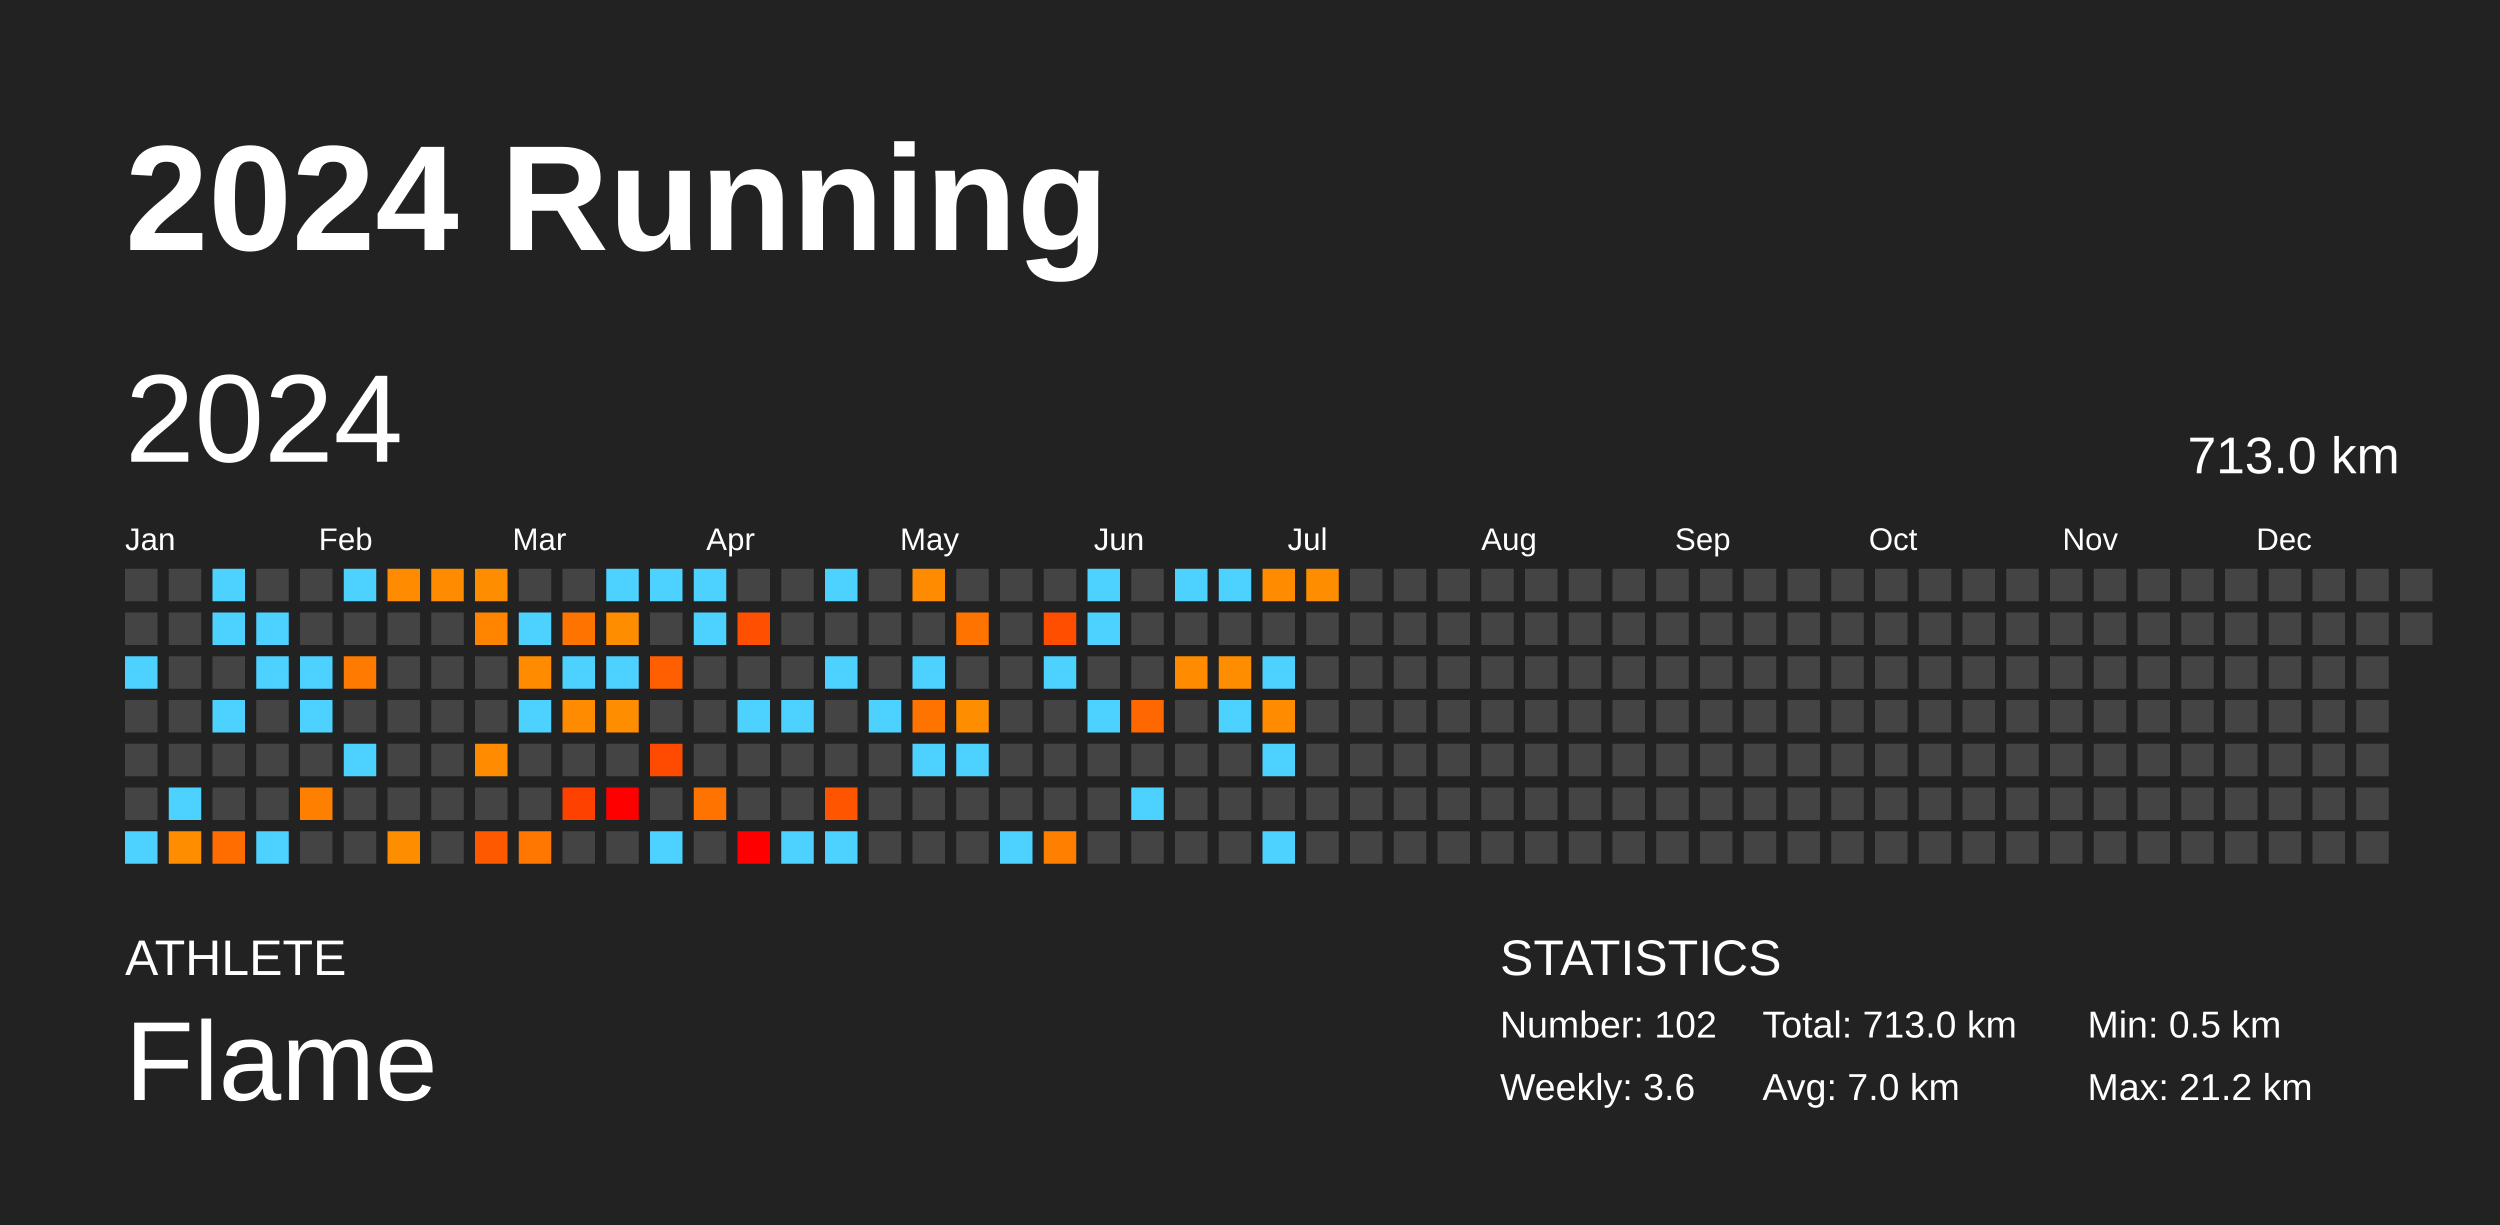
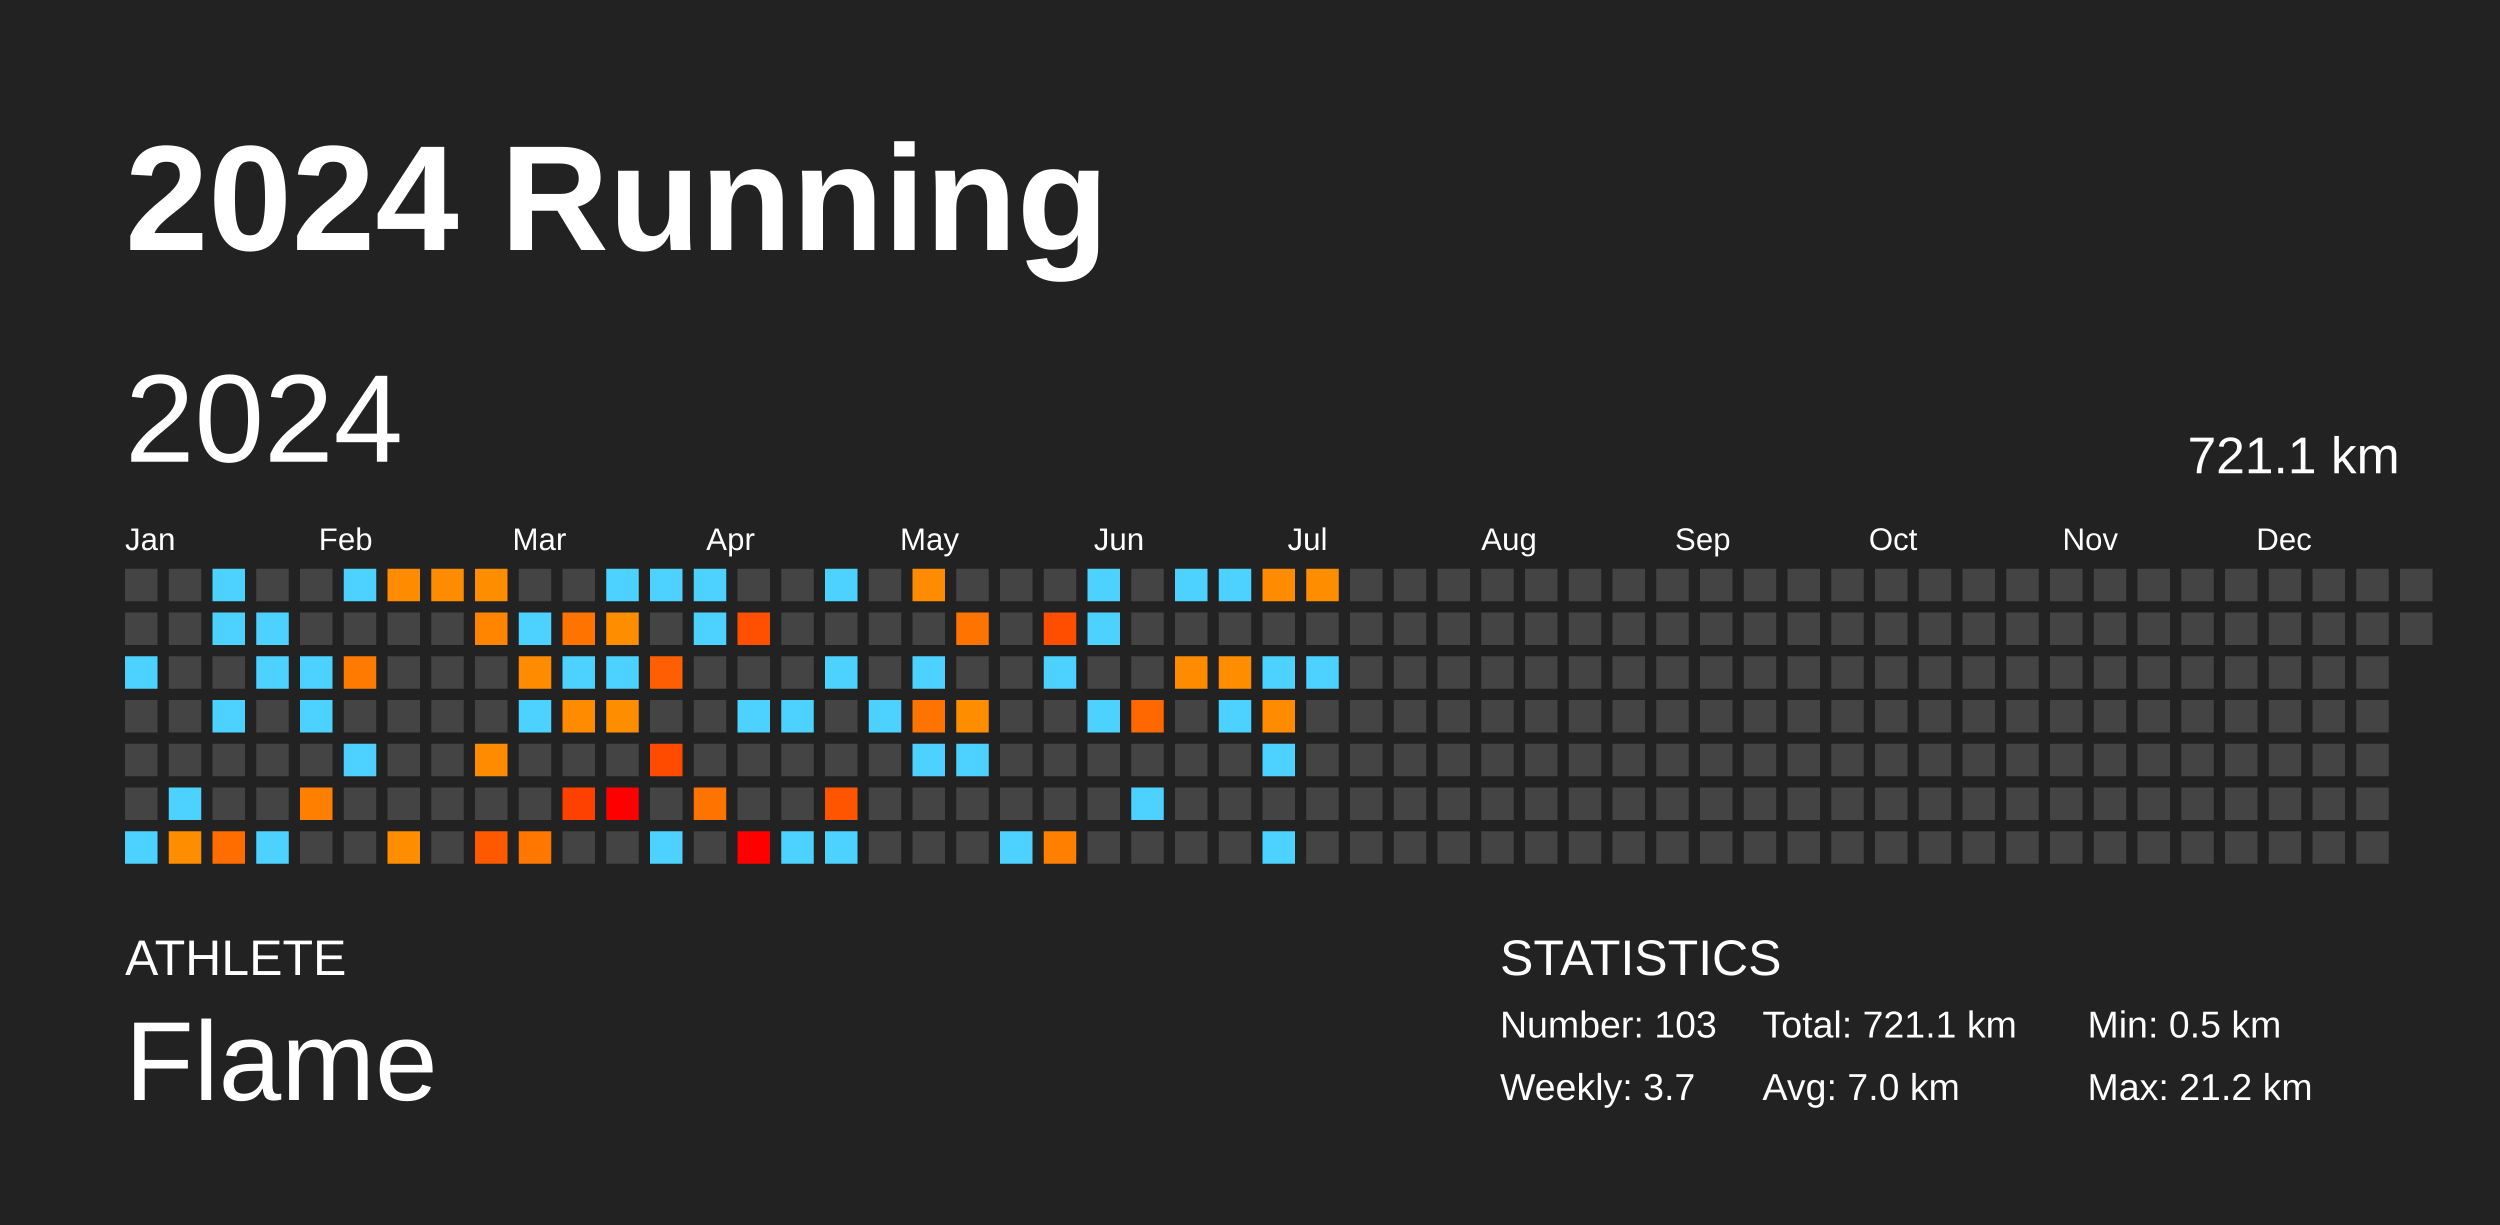
<svg xmlns="http://www.w3.org/2000/svg" baseProfile="full" height="98mm" version="1.1" viewBox="0,0,200,98" width="200mm">
  <defs />
  <rect fill="#222222" height="98" width="200" x="0" y="0" />
  <text fill="#FFFFFF" style="font-size:12px; font-family:Arial; font-weight:bold;" x="10" y="20">2024 Running</text>
  <text fill="#FFFFFF" style="font-size:4px; font-family:Arial" x="10" y="78">ATHLETE</text>
  <text fill="#FFFFFF" style="font-size:9px; font-family:Arial" x="10" y="88">Flame</text>
  <text fill="#FFFFFF" style="font-size:4px; font-family:Arial" x="120" y="78">STATISTICS</text>
-   <text fill="#FFFFFF" style="font-size:3px; font-family:Arial" x="120" y="83">Number: 102</text>
-   <text fill="#FFFFFF" style="font-size:3px; font-family:Arial" x="120" y="88">Weekly: 3.6</text>
-   <text fill="#FFFFFF" style="font-size:3px; font-family:Arial" x="141" y="83">Total: 713.0 km</text>
+   <text fill="#FFFFFF" style="font-size:3px; font-family:Arial" x="120" y="83">Number: 103</text>
+   <text fill="#FFFFFF" style="font-size:3px; font-family:Arial" x="120" y="88">Weekly: 3.7</text>
+   <text fill="#FFFFFF" style="font-size:3px; font-family:Arial" x="141" y="83">Total: 721.1 km</text>
  <text fill="#FFFFFF" style="font-size:3px; font-family:Arial" x="141" y="88">Avg: 7.0 km</text>
  <text fill="#FFFFFF" style="font-size:3px; font-family:Arial" x="167" y="83">Min: 0.5 km</text>
  <text fill="#FFFFFF" style="font-size:3px; font-family:Arial" x="167" y="88">Max: 21.2 km</text>
  <text dominant-baseline="hanging" fill="#FFFFFF" style="font-size:10.0px; font-family:Arial;" x="10" y="30">2024</text>
-   <text dominant-baseline="hanging" fill="#FFFFFF" style="font-size:4.125px; font-family:Arial;" x="175" y="35">713.0 km</text>
+   <text dominant-baseline="hanging" fill="#FFFFFF" style="font-size:4.125px; font-family:Arial;" x="175" y="35">721.1 km</text>
  <text fill="#FFFFFF" style="font-size:2.5px; font-family:Arial" x="10.0" y="44">Jan</text>
  <text fill="#FFFFFF" style="font-size:2.5px; font-family:Arial" x="25.5" y="44">Feb</text>
  <text fill="#FFFFFF" style="font-size:2.5px; font-family:Arial" x="41.0" y="44">Mar</text>
  <text fill="#FFFFFF" style="font-size:2.5px; font-family:Arial" x="56.5" y="44">Apr</text>
  <text fill="#FFFFFF" style="font-size:2.5px; font-family:Arial" x="72.0" y="44">May</text>
  <text fill="#FFFFFF" style="font-size:2.5px; font-family:Arial" x="87.5" y="44">Jun</text>
  <text fill="#FFFFFF" style="font-size:2.5px; font-family:Arial" x="103.0" y="44">Jul</text>
  <text fill="#FFFFFF" style="font-size:2.5px; font-family:Arial" x="118.5" y="44">Aug</text>
  <text fill="#FFFFFF" style="font-size:2.5px; font-family:Arial" x="134.0" y="44">Sep</text>
  <text fill="#FFFFFF" style="font-size:2.5px; font-family:Arial" x="149.5" y="44">Oct</text>
  <text fill="#FFFFFF" style="font-size:2.5px; font-family:Arial" x="165.0" y="44">Nov</text>
  <text fill="#FFFFFF" style="font-size:2.5px; font-family:Arial" x="180.5" y="44">Dec</text>
  <rect fill="#444444" height="2.6" width="2.6" x="10.0" y="45.5" />
  <rect fill="#444444" height="2.6" width="2.6" x="10.0" y="49.0" />
  <rect fill="#4dd2ff" height="2.6" width="2.6" x="10.0" y="52.5" />
  <rect fill="#444444" height="2.6" width="2.6" x="10.0" y="56.0" />
  <rect fill="#444444" height="2.6" width="2.6" x="10.0" y="59.5" />
  <rect fill="#444444" height="2.6" width="2.6" x="10.0" y="63.0" />
  <rect fill="#4dd2ff" height="2.6" width="2.6" x="10.0" y="66.5" />
  <rect fill="#444444" height="2.6" width="2.6" x="13.5" y="45.5" />
  <rect fill="#444444" height="2.6" width="2.6" x="13.5" y="49.0" />
  <rect fill="#444444" height="2.6" width="2.6" x="13.5" y="52.5" />
  <rect fill="#444444" height="2.6" width="2.6" x="13.5" y="56.0" />
  <rect fill="#444444" height="2.6" width="2.6" x="13.5" y="59.5" />
  <rect fill="#4dd2ff" height="2.6" width="2.6" x="13.5" y="63.0" />
  <rect fill="#ff8d00" height="2.6" width="2.6" x="13.5" y="66.5" />
  <rect fill="#4dd2ff" height="2.6" width="2.6" x="17.0" y="45.5" />
  <rect fill="#4dd2ff" height="2.6" width="2.6" x="17.0" y="49.0" />
  <rect fill="#444444" height="2.6" width="2.6" x="17.0" y="52.5" />
  <rect fill="#4dd2ff" height="2.6" width="2.6" x="17.0" y="56.0" />
  <rect fill="#444444" height="2.6" width="2.6" x="17.0" y="59.5" />
  <rect fill="#444444" height="2.6" width="2.6" x="17.0" y="63.0" />
  <rect fill="#ff6c00" height="2.6" width="2.6" x="17.0" y="66.5" />
  <rect fill="#444444" height="2.6" width="2.6" x="20.5" y="45.5" />
  <rect fill="#4dd2ff" height="2.6" width="2.6" x="20.5" y="49.0" />
  <rect fill="#4dd2ff" height="2.6" width="2.6" x="20.5" y="52.5" />
  <rect fill="#444444" height="2.6" width="2.6" x="20.5" y="56.0" />
  <rect fill="#444444" height="2.6" width="2.6" x="20.5" y="59.5" />
  <rect fill="#444444" height="2.6" width="2.6" x="20.5" y="63.0" />
  <rect fill="#4dd2ff" height="2.6" width="2.6" x="20.5" y="66.5" />
  <rect fill="#444444" height="2.6" width="2.6" x="24.0" y="45.5" />
  <rect fill="#444444" height="2.6" width="2.6" x="24.0" y="49.0" />
  <rect fill="#4dd2ff" height="2.6" width="2.6" x="24.0" y="52.5" />
  <rect fill="#4dd2ff" height="2.6" width="2.6" x="24.0" y="56.0" />
  <rect fill="#444444" height="2.6" width="2.6" x="24.0" y="59.5" />
  <rect fill="#ff8000" height="2.6" width="2.6" x="24.0" y="63.0" />
  <rect fill="#444444" height="2.6" width="2.6" x="24.0" y="66.5" />
  <rect fill="#4dd2ff" height="2.6" width="2.6" x="27.5" y="45.5" />
  <rect fill="#444444" height="2.6" width="2.6" x="27.5" y="49.0" />
  <rect fill="#ff7a00" height="2.6" width="2.6" x="27.5" y="52.5" />
  <rect fill="#444444" height="2.6" width="2.6" x="27.5" y="56.0" />
  <rect fill="#4dd2ff" height="2.6" width="2.6" x="27.5" y="59.5" />
  <rect fill="#444444" height="2.6" width="2.6" x="27.5" y="63.0" />
  <rect fill="#444444" height="2.6" width="2.6" x="27.5" y="66.5" />
  <rect fill="#ff8c00" height="2.6" width="2.6" x="31.0" y="45.5" />
  <rect fill="#444444" height="2.6" width="2.6" x="31.0" y="49.0" />
  <rect fill="#444444" height="2.6" width="2.6" x="31.0" y="52.5" />
  <rect fill="#444444" height="2.6" width="2.6" x="31.0" y="56.0" />
  <rect fill="#444444" height="2.6" width="2.6" x="31.0" y="59.5" />
  <rect fill="#444444" height="2.6" width="2.6" x="31.0" y="63.0" />
  <rect fill="#ff8d00" height="2.6" width="2.6" x="31.0" y="66.5" />
  <rect fill="#ff8c00" height="2.6" width="2.6" x="34.5" y="45.5" />
  <rect fill="#444444" height="2.6" width="2.6" x="34.5" y="49.0" />
  <rect fill="#444444" height="2.6" width="2.6" x="34.5" y="52.5" />
  <rect fill="#444444" height="2.6" width="2.6" x="34.5" y="56.0" />
  <rect fill="#444444" height="2.6" width="2.6" x="34.5" y="59.5" />
  <rect fill="#444444" height="2.6" width="2.6" x="34.5" y="63.0" />
  <rect fill="#444444" height="2.6" width="2.6" x="34.5" y="66.5" />
  <rect fill="#ff8d00" height="2.6" width="2.6" x="38.0" y="45.5" />
  <rect fill="#ff8400" height="2.6" width="2.6" x="38.0" y="49.0" />
  <rect fill="#444444" height="2.6" width="2.6" x="38.0" y="52.5" />
  <rect fill="#444444" height="2.6" width="2.6" x="38.0" y="56.0" />
  <rect fill="#ff8b00" height="2.6" width="2.6" x="38.0" y="59.5" />
  <rect fill="#444444" height="2.6" width="2.6" x="38.0" y="63.0" />
  <rect fill="#ff5900" height="2.6" width="2.6" x="38.0" y="66.5" />
  <rect fill="#444444" height="2.6" width="2.6" x="41.5" y="45.5" />
  <rect fill="#4dd2ff" height="2.6" width="2.6" x="41.5" y="49.0" />
  <rect fill="#ff8c00" height="2.6" width="2.6" x="41.5" y="52.5" />
  <rect fill="#4dd2ff" height="2.6" width="2.6" x="41.5" y="56.0" />
  <rect fill="#444444" height="2.6" width="2.6" x="41.5" y="59.5" />
  <rect fill="#444444" height="2.6" width="2.6" x="41.5" y="63.0" />
  <rect fill="#ff7700" height="2.6" width="2.6" x="41.5" y="66.5" />
  <rect fill="#444444" height="2.6" width="2.6" x="45.0" y="45.5" />
  <rect fill="#ff7300" height="2.6" width="2.6" x="45.0" y="49.0" />
  <rect fill="#4dd2ff" height="2.6" width="2.6" x="45.0" y="52.5" />
  <rect fill="#ff8b00" height="2.6" width="2.6" x="45.0" y="56.0" />
  <rect fill="#444444" height="2.6" width="2.6" x="45.0" y="59.5" />
  <rect fill="#ff4100" height="2.6" width="2.6" x="45.0" y="63.0" />
  <rect fill="#444444" height="2.6" width="2.6" x="45.0" y="66.5" />
  <rect fill="#4dd2ff" height="2.6" width="2.6" x="48.5" y="45.5" />
  <rect fill="#ff8d00" height="2.6" width="2.6" x="48.5" y="49.0" />
  <rect fill="#4dd2ff" height="2.6" width="2.6" x="48.5" y="52.5" />
  <rect fill="#ff8d00" height="2.6" width="2.6" x="48.5" y="56.0" />
  <rect fill="#444444" height="2.6" width="2.6" x="48.5" y="59.5" />
  <rect fill="red" height="2.6" width="2.6" x="48.5" y="63.0" />
  <rect fill="#444444" height="2.6" width="2.6" x="48.5" y="66.5" />
  <rect fill="#4dd2ff" height="2.6" width="2.6" x="52.0" y="45.5" />
  <rect fill="#444444" height="2.6" width="2.6" x="52.0" y="49.0" />
  <rect fill="#ff5f00" height="2.6" width="2.6" x="52.0" y="52.5" />
  <rect fill="#444444" height="2.6" width="2.6" x="52.0" y="56.0" />
  <rect fill="#ff4b00" height="2.6" width="2.6" x="52.0" y="59.5" />
  <rect fill="#444444" height="2.6" width="2.6" x="52.0" y="63.0" />
  <rect fill="#4dd2ff" height="2.6" width="2.6" x="52.0" y="66.5" />
  <rect fill="#4dd2ff" height="2.6" width="2.6" x="55.5" y="45.5" />
  <rect fill="#4dd2ff" height="2.6" width="2.6" x="55.5" y="49.0" />
  <rect fill="#444444" height="2.6" width="2.6" x="55.5" y="52.5" />
  <rect fill="#444444" height="2.6" width="2.6" x="55.5" y="56.0" />
  <rect fill="#444444" height="2.6" width="2.6" x="55.5" y="59.5" />
  <rect fill="#ff7400" height="2.6" width="2.6" x="55.5" y="63.0" />
  <rect fill="#444444" height="2.6" width="2.6" x="55.5" y="66.5" />
  <rect fill="#444444" height="2.6" width="2.6" x="59.0" y="45.5" />
  <rect fill="#ff4f00" height="2.6" width="2.6" x="59.0" y="49.0" />
  <rect fill="#444444" height="2.6" width="2.6" x="59.0" y="52.5" />
  <rect fill="#4dd2ff" height="2.6" width="2.6" x="59.0" y="56.0" />
  <rect fill="#444444" height="2.6" width="2.6" x="59.0" y="59.5" />
  <rect fill="#444444" height="2.6" width="2.6" x="59.0" y="63.0" />
  <rect fill="red" height="2.6" width="2.6" x="59.0" y="66.5" />
  <rect fill="#444444" height="2.6" width="2.6" x="62.5" y="45.5" />
  <rect fill="#444444" height="2.6" width="2.6" x="62.5" y="49.0" />
  <rect fill="#444444" height="2.6" width="2.6" x="62.5" y="52.5" />
  <rect fill="#4dd2ff" height="2.6" width="2.6" x="62.5" y="56.0" />
  <rect fill="#444444" height="2.6" width="2.6" x="62.5" y="59.5" />
  <rect fill="#444444" height="2.6" width="2.6" x="62.5" y="63.0" />
  <rect fill="#4dd2ff" height="2.6" width="2.6" x="62.5" y="66.5" />
  <rect fill="#4dd2ff" height="2.6" width="2.6" x="66.0" y="45.5" />
  <rect fill="#444444" height="2.6" width="2.6" x="66.0" y="49.0" />
  <rect fill="#4dd2ff" height="2.6" width="2.6" x="66.0" y="52.5" />
  <rect fill="#444444" height="2.6" width="2.6" x="66.0" y="56.0" />
  <rect fill="#444444" height="2.6" width="2.6" x="66.0" y="59.5" />
  <rect fill="#ff5500" height="2.6" width="2.6" x="66.0" y="63.0" />
  <rect fill="#4dd2ff" height="2.6" width="2.6" x="66.0" y="66.5" />
  <rect fill="#444444" height="2.6" width="2.6" x="69.5" y="45.5" />
  <rect fill="#444444" height="2.6" width="2.6" x="69.5" y="49.0" />
  <rect fill="#444444" height="2.6" width="2.6" x="69.5" y="52.5" />
  <rect fill="#4dd2ff" height="2.6" width="2.6" x="69.5" y="56.0" />
  <rect fill="#444444" height="2.6" width="2.6" x="69.5" y="59.5" />
  <rect fill="#444444" height="2.6" width="2.6" x="69.5" y="63.0" />
  <rect fill="#444444" height="2.6" width="2.6" x="69.5" y="66.5" />
  <rect fill="#ff8c00" height="2.6" width="2.6" x="73.0" y="45.5" />
  <rect fill="#444444" height="2.6" width="2.6" x="73.0" y="49.0" />
  <rect fill="#4dd2ff" height="2.6" width="2.6" x="73.0" y="52.5" />
  <rect fill="#ff7300" height="2.6" width="2.6" x="73.0" y="56.0" />
  <rect fill="#4dd2ff" height="2.6" width="2.6" x="73.0" y="59.5" />
  <rect fill="#444444" height="2.6" width="2.6" x="73.0" y="63.0" />
  <rect fill="#444444" height="2.6" width="2.6" x="73.0" y="66.5" />
  <rect fill="#444444" height="2.6" width="2.6" x="76.5" y="45.5" />
  <rect fill="#ff7400" height="2.6" width="2.6" x="76.5" y="49.0" />
  <rect fill="#444444" height="2.6" width="2.6" x="76.5" y="52.5" />
  <rect fill="#ff8d00" height="2.6" width="2.6" x="76.5" y="56.0" />
  <rect fill="#4dd2ff" height="2.6" width="2.6" x="76.5" y="59.5" />
  <rect fill="#444444" height="2.6" width="2.6" x="76.5" y="63.0" />
  <rect fill="#444444" height="2.6" width="2.6" x="76.5" y="66.5" />
  <rect fill="#444444" height="2.6" width="2.6" x="80.0" y="45.5" />
  <rect fill="#444444" height="2.6" width="2.6" x="80.0" y="49.0" />
  <rect fill="#444444" height="2.6" width="2.6" x="80.0" y="52.5" />
  <rect fill="#444444" height="2.6" width="2.6" x="80.0" y="56.0" />
  <rect fill="#444444" height="2.6" width="2.6" x="80.0" y="59.5" />
  <rect fill="#444444" height="2.6" width="2.6" x="80.0" y="63.0" />
  <rect fill="#4dd2ff" height="2.6" width="2.6" x="80.0" y="66.5" />
  <rect fill="#444444" height="2.6" width="2.6" x="83.5" y="45.5" />
  <rect fill="#ff4e00" height="2.6" width="2.6" x="83.5" y="49.0" />
  <rect fill="#4dd2ff" height="2.6" width="2.6" x="83.5" y="52.5" />
  <rect fill="#444444" height="2.6" width="2.6" x="83.5" y="56.0" />
  <rect fill="#444444" height="2.6" width="2.6" x="83.5" y="59.5" />
  <rect fill="#444444" height="2.6" width="2.6" x="83.5" y="63.0" />
  <rect fill="#ff8000" height="2.6" width="2.6" x="83.5" y="66.5" />
  <rect fill="#4dd2ff" height="2.6" width="2.6" x="87.0" y="45.5" />
  <rect fill="#4dd2ff" height="2.6" width="2.6" x="87.0" y="49.0" />
  <rect fill="#444444" height="2.6" width="2.6" x="87.0" y="52.5" />
  <rect fill="#4dd2ff" height="2.6" width="2.6" x="87.0" y="56.0" />
  <rect fill="#444444" height="2.6" width="2.6" x="87.0" y="59.5" />
  <rect fill="#444444" height="2.6" width="2.6" x="87.0" y="63.0" />
  <rect fill="#444444" height="2.6" width="2.6" x="87.0" y="66.5" />
  <rect fill="#444444" height="2.6" width="2.6" x="90.5" y="45.5" />
  <rect fill="#444444" height="2.6" width="2.6" x="90.5" y="49.0" />
  <rect fill="#444444" height="2.6" width="2.6" x="90.5" y="52.5" />
  <rect fill="#ff6700" height="2.6" width="2.6" x="90.5" y="56.0" />
  <rect fill="#444444" height="2.6" width="2.6" x="90.5" y="59.5" />
  <rect fill="#4dd2ff" height="2.6" width="2.6" x="90.5" y="63.0" />
  <rect fill="#444444" height="2.6" width="2.6" x="90.5" y="66.5" />
  <rect fill="#4dd2ff" height="2.6" width="2.6" x="94.0" y="45.5" />
  <rect fill="#444444" height="2.6" width="2.6" x="94.0" y="49.0" />
  <rect fill="#ff8c00" height="2.6" width="2.6" x="94.0" y="52.5" />
  <rect fill="#444444" height="2.6" width="2.6" x="94.0" y="56.0" />
  <rect fill="#444444" height="2.6" width="2.6" x="94.0" y="59.5" />
  <rect fill="#444444" height="2.6" width="2.6" x="94.0" y="63.0" />
  <rect fill="#444444" height="2.6" width="2.6" x="94.0" y="66.5" />
  <rect fill="#4dd2ff" height="2.6" width="2.6" x="97.5" y="45.5" />
  <rect fill="#444444" height="2.6" width="2.6" x="97.5" y="49.0" />
  <rect fill="#ff8d00" height="2.6" width="2.6" x="97.5" y="52.5" />
  <rect fill="#4dd2ff" height="2.6" width="2.6" x="97.5" y="56.0" />
  <rect fill="#444444" height="2.6" width="2.6" x="97.5" y="59.5" />
  <rect fill="#444444" height="2.6" width="2.6" x="97.5" y="63.0" />
  <rect fill="#444444" height="2.6" width="2.6" x="97.5" y="66.5" />
  <rect fill="#ff8b00" height="2.6" width="2.6" x="101.0" y="45.5" />
  <rect fill="#444444" height="2.6" width="2.6" x="101.0" y="49.0" />
  <rect fill="#4dd2ff" height="2.6" width="2.6" x="101.0" y="52.5" />
  <rect fill="#ff8c00" height="2.6" width="2.6" x="101.0" y="56.0" />
  <rect fill="#4dd2ff" height="2.6" width="2.6" x="101.0" y="59.5" />
  <rect fill="#444444" height="2.6" width="2.6" x="101.0" y="63.0" />
  <rect fill="#4dd2ff" height="2.6" width="2.6" x="101.0" y="66.5" />
  <rect fill="#ff8d00" height="2.6" width="2.6" x="104.5" y="45.5" />
  <rect fill="#444444" height="2.6" width="2.6" x="104.5" y="49.0" />
-   <rect fill="#444444" height="2.6" width="2.6" x="104.5" y="52.5" />
+   <rect fill="#4dd2ff" height="2.6" width="2.6" x="104.5" y="52.5" />
  <rect fill="#444444" height="2.6" width="2.6" x="104.5" y="56.0" />
  <rect fill="#444444" height="2.6" width="2.6" x="104.5" y="59.5" />
  <rect fill="#444444" height="2.6" width="2.6" x="104.5" y="63.0" />
  <rect fill="#444444" height="2.6" width="2.6" x="104.5" y="66.5" />
  <rect fill="#444444" height="2.6" width="2.6" x="108.0" y="45.5" />
  <rect fill="#444444" height="2.6" width="2.6" x="108.0" y="49.0" />
  <rect fill="#444444" height="2.6" width="2.6" x="108.0" y="52.5" />
  <rect fill="#444444" height="2.6" width="2.6" x="108.0" y="56.0" />
  <rect fill="#444444" height="2.6" width="2.6" x="108.0" y="59.5" />
  <rect fill="#444444" height="2.6" width="2.6" x="108.0" y="63.0" />
  <rect fill="#444444" height="2.6" width="2.6" x="108.0" y="66.5" />
  <rect fill="#444444" height="2.6" width="2.6" x="111.5" y="45.5" />
  <rect fill="#444444" height="2.6" width="2.6" x="111.5" y="49.0" />
  <rect fill="#444444" height="2.6" width="2.6" x="111.5" y="52.5" />
  <rect fill="#444444" height="2.6" width="2.6" x="111.5" y="56.0" />
  <rect fill="#444444" height="2.6" width="2.6" x="111.5" y="59.5" />
  <rect fill="#444444" height="2.6" width="2.6" x="111.5" y="63.0" />
  <rect fill="#444444" height="2.6" width="2.6" x="111.5" y="66.5" />
  <rect fill="#444444" height="2.6" width="2.6" x="115.0" y="45.5" />
  <rect fill="#444444" height="2.6" width="2.6" x="115.0" y="49.0" />
  <rect fill="#444444" height="2.6" width="2.6" x="115.0" y="52.5" />
  <rect fill="#444444" height="2.6" width="2.6" x="115.0" y="56.0" />
  <rect fill="#444444" height="2.6" width="2.6" x="115.0" y="59.5" />
  <rect fill="#444444" height="2.6" width="2.6" x="115.0" y="63.0" />
  <rect fill="#444444" height="2.6" width="2.6" x="115.0" y="66.5" />
  <rect fill="#444444" height="2.6" width="2.6" x="118.5" y="45.5" />
  <rect fill="#444444" height="2.6" width="2.6" x="118.5" y="49.0" />
  <rect fill="#444444" height="2.6" width="2.6" x="118.5" y="52.5" />
  <rect fill="#444444" height="2.6" width="2.6" x="118.5" y="56.0" />
  <rect fill="#444444" height="2.6" width="2.6" x="118.5" y="59.5" />
  <rect fill="#444444" height="2.6" width="2.6" x="118.5" y="63.0" />
  <rect fill="#444444" height="2.6" width="2.6" x="118.5" y="66.5" />
  <rect fill="#444444" height="2.6" width="2.6" x="122.0" y="45.5" />
  <rect fill="#444444" height="2.6" width="2.6" x="122.0" y="49.0" />
  <rect fill="#444444" height="2.6" width="2.6" x="122.0" y="52.5" />
  <rect fill="#444444" height="2.6" width="2.6" x="122.0" y="56.0" />
  <rect fill="#444444" height="2.6" width="2.6" x="122.0" y="59.5" />
  <rect fill="#444444" height="2.6" width="2.6" x="122.0" y="63.0" />
  <rect fill="#444444" height="2.6" width="2.6" x="122.0" y="66.5" />
  <rect fill="#444444" height="2.6" width="2.6" x="125.5" y="45.5" />
  <rect fill="#444444" height="2.6" width="2.6" x="125.5" y="49.0" />
  <rect fill="#444444" height="2.6" width="2.6" x="125.5" y="52.5" />
  <rect fill="#444444" height="2.6" width="2.6" x="125.5" y="56.0" />
  <rect fill="#444444" height="2.6" width="2.6" x="125.5" y="59.5" />
  <rect fill="#444444" height="2.6" width="2.6" x="125.5" y="63.0" />
  <rect fill="#444444" height="2.6" width="2.6" x="125.5" y="66.5" />
  <rect fill="#444444" height="2.6" width="2.6" x="129.0" y="45.5" />
  <rect fill="#444444" height="2.6" width="2.6" x="129.0" y="49.0" />
  <rect fill="#444444" height="2.6" width="2.6" x="129.0" y="52.5" />
  <rect fill="#444444" height="2.6" width="2.6" x="129.0" y="56.0" />
  <rect fill="#444444" height="2.6" width="2.6" x="129.0" y="59.5" />
  <rect fill="#444444" height="2.6" width="2.6" x="129.0" y="63.0" />
  <rect fill="#444444" height="2.6" width="2.6" x="129.0" y="66.5" />
  <rect fill="#444444" height="2.6" width="2.6" x="132.5" y="45.5" />
  <rect fill="#444444" height="2.6" width="2.6" x="132.5" y="49.0" />
  <rect fill="#444444" height="2.6" width="2.6" x="132.5" y="52.5" />
  <rect fill="#444444" height="2.6" width="2.6" x="132.5" y="56.0" />
  <rect fill="#444444" height="2.6" width="2.6" x="132.5" y="59.5" />
  <rect fill="#444444" height="2.6" width="2.6" x="132.5" y="63.0" />
  <rect fill="#444444" height="2.6" width="2.6" x="132.5" y="66.5" />
  <rect fill="#444444" height="2.6" width="2.6" x="136.0" y="45.5" />
  <rect fill="#444444" height="2.6" width="2.6" x="136.0" y="49.0" />
  <rect fill="#444444" height="2.6" width="2.6" x="136.0" y="52.5" />
  <rect fill="#444444" height="2.6" width="2.6" x="136.0" y="56.0" />
  <rect fill="#444444" height="2.6" width="2.6" x="136.0" y="59.5" />
  <rect fill="#444444" height="2.6" width="2.6" x="136.0" y="63.0" />
  <rect fill="#444444" height="2.6" width="2.6" x="136.0" y="66.5" />
  <rect fill="#444444" height="2.6" width="2.6" x="139.5" y="45.5" />
  <rect fill="#444444" height="2.6" width="2.6" x="139.5" y="49.0" />
  <rect fill="#444444" height="2.6" width="2.6" x="139.5" y="52.5" />
  <rect fill="#444444" height="2.6" width="2.6" x="139.5" y="56.0" />
  <rect fill="#444444" height="2.6" width="2.6" x="139.5" y="59.5" />
  <rect fill="#444444" height="2.6" width="2.6" x="139.5" y="63.0" />
  <rect fill="#444444" height="2.6" width="2.6" x="139.5" y="66.5" />
  <rect fill="#444444" height="2.6" width="2.6" x="143.0" y="45.5" />
  <rect fill="#444444" height="2.6" width="2.6" x="143.0" y="49.0" />
  <rect fill="#444444" height="2.6" width="2.6" x="143.0" y="52.5" />
  <rect fill="#444444" height="2.6" width="2.6" x="143.0" y="56.0" />
  <rect fill="#444444" height="2.6" width="2.6" x="143.0" y="59.5" />
  <rect fill="#444444" height="2.6" width="2.6" x="143.0" y="63.0" />
  <rect fill="#444444" height="2.6" width="2.6" x="143.0" y="66.5" />
  <rect fill="#444444" height="2.6" width="2.6" x="146.5" y="45.5" />
  <rect fill="#444444" height="2.6" width="2.6" x="146.5" y="49.0" />
  <rect fill="#444444" height="2.6" width="2.6" x="146.5" y="52.5" />
  <rect fill="#444444" height="2.6" width="2.6" x="146.5" y="56.0" />
  <rect fill="#444444" height="2.6" width="2.6" x="146.5" y="59.5" />
  <rect fill="#444444" height="2.6" width="2.6" x="146.5" y="63.0" />
  <rect fill="#444444" height="2.6" width="2.6" x="146.5" y="66.5" />
  <rect fill="#444444" height="2.6" width="2.6" x="150.0" y="45.5" />
  <rect fill="#444444" height="2.6" width="2.6" x="150.0" y="49.0" />
  <rect fill="#444444" height="2.6" width="2.6" x="150.0" y="52.5" />
  <rect fill="#444444" height="2.6" width="2.6" x="150.0" y="56.0" />
  <rect fill="#444444" height="2.6" width="2.6" x="150.0" y="59.5" />
  <rect fill="#444444" height="2.6" width="2.6" x="150.0" y="63.0" />
  <rect fill="#444444" height="2.6" width="2.6" x="150.0" y="66.5" />
  <rect fill="#444444" height="2.6" width="2.6" x="153.5" y="45.5" />
  <rect fill="#444444" height="2.6" width="2.6" x="153.5" y="49.0" />
  <rect fill="#444444" height="2.6" width="2.6" x="153.5" y="52.5" />
  <rect fill="#444444" height="2.6" width="2.6" x="153.5" y="56.0" />
  <rect fill="#444444" height="2.6" width="2.6" x="153.5" y="59.5" />
  <rect fill="#444444" height="2.6" width="2.6" x="153.5" y="63.0" />
  <rect fill="#444444" height="2.6" width="2.6" x="153.5" y="66.5" />
  <rect fill="#444444" height="2.6" width="2.6" x="157.0" y="45.5" />
  <rect fill="#444444" height="2.6" width="2.6" x="157.0" y="49.0" />
  <rect fill="#444444" height="2.6" width="2.6" x="157.0" y="52.5" />
  <rect fill="#444444" height="2.6" width="2.6" x="157.0" y="56.0" />
  <rect fill="#444444" height="2.6" width="2.6" x="157.0" y="59.5" />
  <rect fill="#444444" height="2.6" width="2.6" x="157.0" y="63.0" />
  <rect fill="#444444" height="2.6" width="2.6" x="157.0" y="66.5" />
  <rect fill="#444444" height="2.6" width="2.6" x="160.5" y="45.5" />
  <rect fill="#444444" height="2.6" width="2.6" x="160.5" y="49.0" />
  <rect fill="#444444" height="2.6" width="2.6" x="160.5" y="52.5" />
  <rect fill="#444444" height="2.6" width="2.6" x="160.5" y="56.0" />
  <rect fill="#444444" height="2.6" width="2.6" x="160.5" y="59.5" />
  <rect fill="#444444" height="2.6" width="2.6" x="160.5" y="63.0" />
  <rect fill="#444444" height="2.6" width="2.6" x="160.5" y="66.5" />
  <rect fill="#444444" height="2.6" width="2.6" x="164.0" y="45.5" />
  <rect fill="#444444" height="2.6" width="2.6" x="164.0" y="49.0" />
  <rect fill="#444444" height="2.6" width="2.6" x="164.0" y="52.5" />
  <rect fill="#444444" height="2.6" width="2.6" x="164.0" y="56.0" />
  <rect fill="#444444" height="2.6" width="2.6" x="164.0" y="59.5" />
  <rect fill="#444444" height="2.6" width="2.6" x="164.0" y="63.0" />
  <rect fill="#444444" height="2.6" width="2.6" x="164.0" y="66.5" />
  <rect fill="#444444" height="2.6" width="2.6" x="167.5" y="45.5" />
  <rect fill="#444444" height="2.6" width="2.6" x="167.5" y="49.0" />
  <rect fill="#444444" height="2.6" width="2.6" x="167.5" y="52.5" />
  <rect fill="#444444" height="2.6" width="2.6" x="167.5" y="56.0" />
  <rect fill="#444444" height="2.6" width="2.6" x="167.5" y="59.5" />
  <rect fill="#444444" height="2.6" width="2.6" x="167.5" y="63.0" />
  <rect fill="#444444" height="2.6" width="2.6" x="167.5" y="66.5" />
  <rect fill="#444444" height="2.6" width="2.6" x="171.0" y="45.5" />
  <rect fill="#444444" height="2.6" width="2.6" x="171.0" y="49.0" />
  <rect fill="#444444" height="2.6" width="2.6" x="171.0" y="52.5" />
  <rect fill="#444444" height="2.6" width="2.6" x="171.0" y="56.0" />
  <rect fill="#444444" height="2.6" width="2.6" x="171.0" y="59.5" />
  <rect fill="#444444" height="2.6" width="2.6" x="171.0" y="63.0" />
  <rect fill="#444444" height="2.6" width="2.6" x="171.0" y="66.5" />
  <rect fill="#444444" height="2.6" width="2.6" x="174.5" y="45.5" />
  <rect fill="#444444" height="2.6" width="2.6" x="174.5" y="49.0" />
  <rect fill="#444444" height="2.6" width="2.6" x="174.5" y="52.5" />
  <rect fill="#444444" height="2.6" width="2.6" x="174.5" y="56.0" />
  <rect fill="#444444" height="2.6" width="2.6" x="174.5" y="59.5" />
  <rect fill="#444444" height="2.6" width="2.6" x="174.5" y="63.0" />
  <rect fill="#444444" height="2.6" width="2.6" x="174.5" y="66.5" />
  <rect fill="#444444" height="2.6" width="2.6" x="178.0" y="45.5" />
  <rect fill="#444444" height="2.6" width="2.6" x="178.0" y="49.0" />
  <rect fill="#444444" height="2.6" width="2.6" x="178.0" y="52.5" />
  <rect fill="#444444" height="2.6" width="2.6" x="178.0" y="56.0" />
  <rect fill="#444444" height="2.6" width="2.6" x="178.0" y="59.5" />
  <rect fill="#444444" height="2.6" width="2.6" x="178.0" y="63.0" />
  <rect fill="#444444" height="2.6" width="2.6" x="178.0" y="66.5" />
  <rect fill="#444444" height="2.6" width="2.6" x="181.5" y="45.5" />
  <rect fill="#444444" height="2.6" width="2.6" x="181.5" y="49.0" />
  <rect fill="#444444" height="2.6" width="2.6" x="181.5" y="52.5" />
  <rect fill="#444444" height="2.6" width="2.6" x="181.5" y="56.0" />
  <rect fill="#444444" height="2.6" width="2.6" x="181.5" y="59.5" />
  <rect fill="#444444" height="2.6" width="2.6" x="181.5" y="63.0" />
  <rect fill="#444444" height="2.6" width="2.6" x="181.5" y="66.5" />
  <rect fill="#444444" height="2.6" width="2.6" x="185.0" y="45.5" />
  <rect fill="#444444" height="2.6" width="2.6" x="185.0" y="49.0" />
  <rect fill="#444444" height="2.6" width="2.6" x="185.0" y="52.5" />
  <rect fill="#444444" height="2.6" width="2.6" x="185.0" y="56.0" />
  <rect fill="#444444" height="2.6" width="2.6" x="185.0" y="59.5" />
  <rect fill="#444444" height="2.6" width="2.6" x="185.0" y="63.0" />
  <rect fill="#444444" height="2.6" width="2.6" x="185.0" y="66.5" />
  <rect fill="#444444" height="2.6" width="2.6" x="188.5" y="45.5" />
  <rect fill="#444444" height="2.6" width="2.6" x="188.5" y="49.0" />
  <rect fill="#444444" height="2.6" width="2.6" x="188.5" y="52.5" />
  <rect fill="#444444" height="2.6" width="2.6" x="188.5" y="56.0" />
  <rect fill="#444444" height="2.6" width="2.6" x="188.5" y="59.5" />
  <rect fill="#444444" height="2.6" width="2.6" x="188.5" y="63.0" />
  <rect fill="#444444" height="2.6" width="2.6" x="188.5" y="66.5" />
  <rect fill="#444444" height="2.6" width="2.6" x="192.0" y="45.5" />
  <rect fill="#444444" height="2.6" width="2.6" x="192.0" y="49.0" />
</svg>
